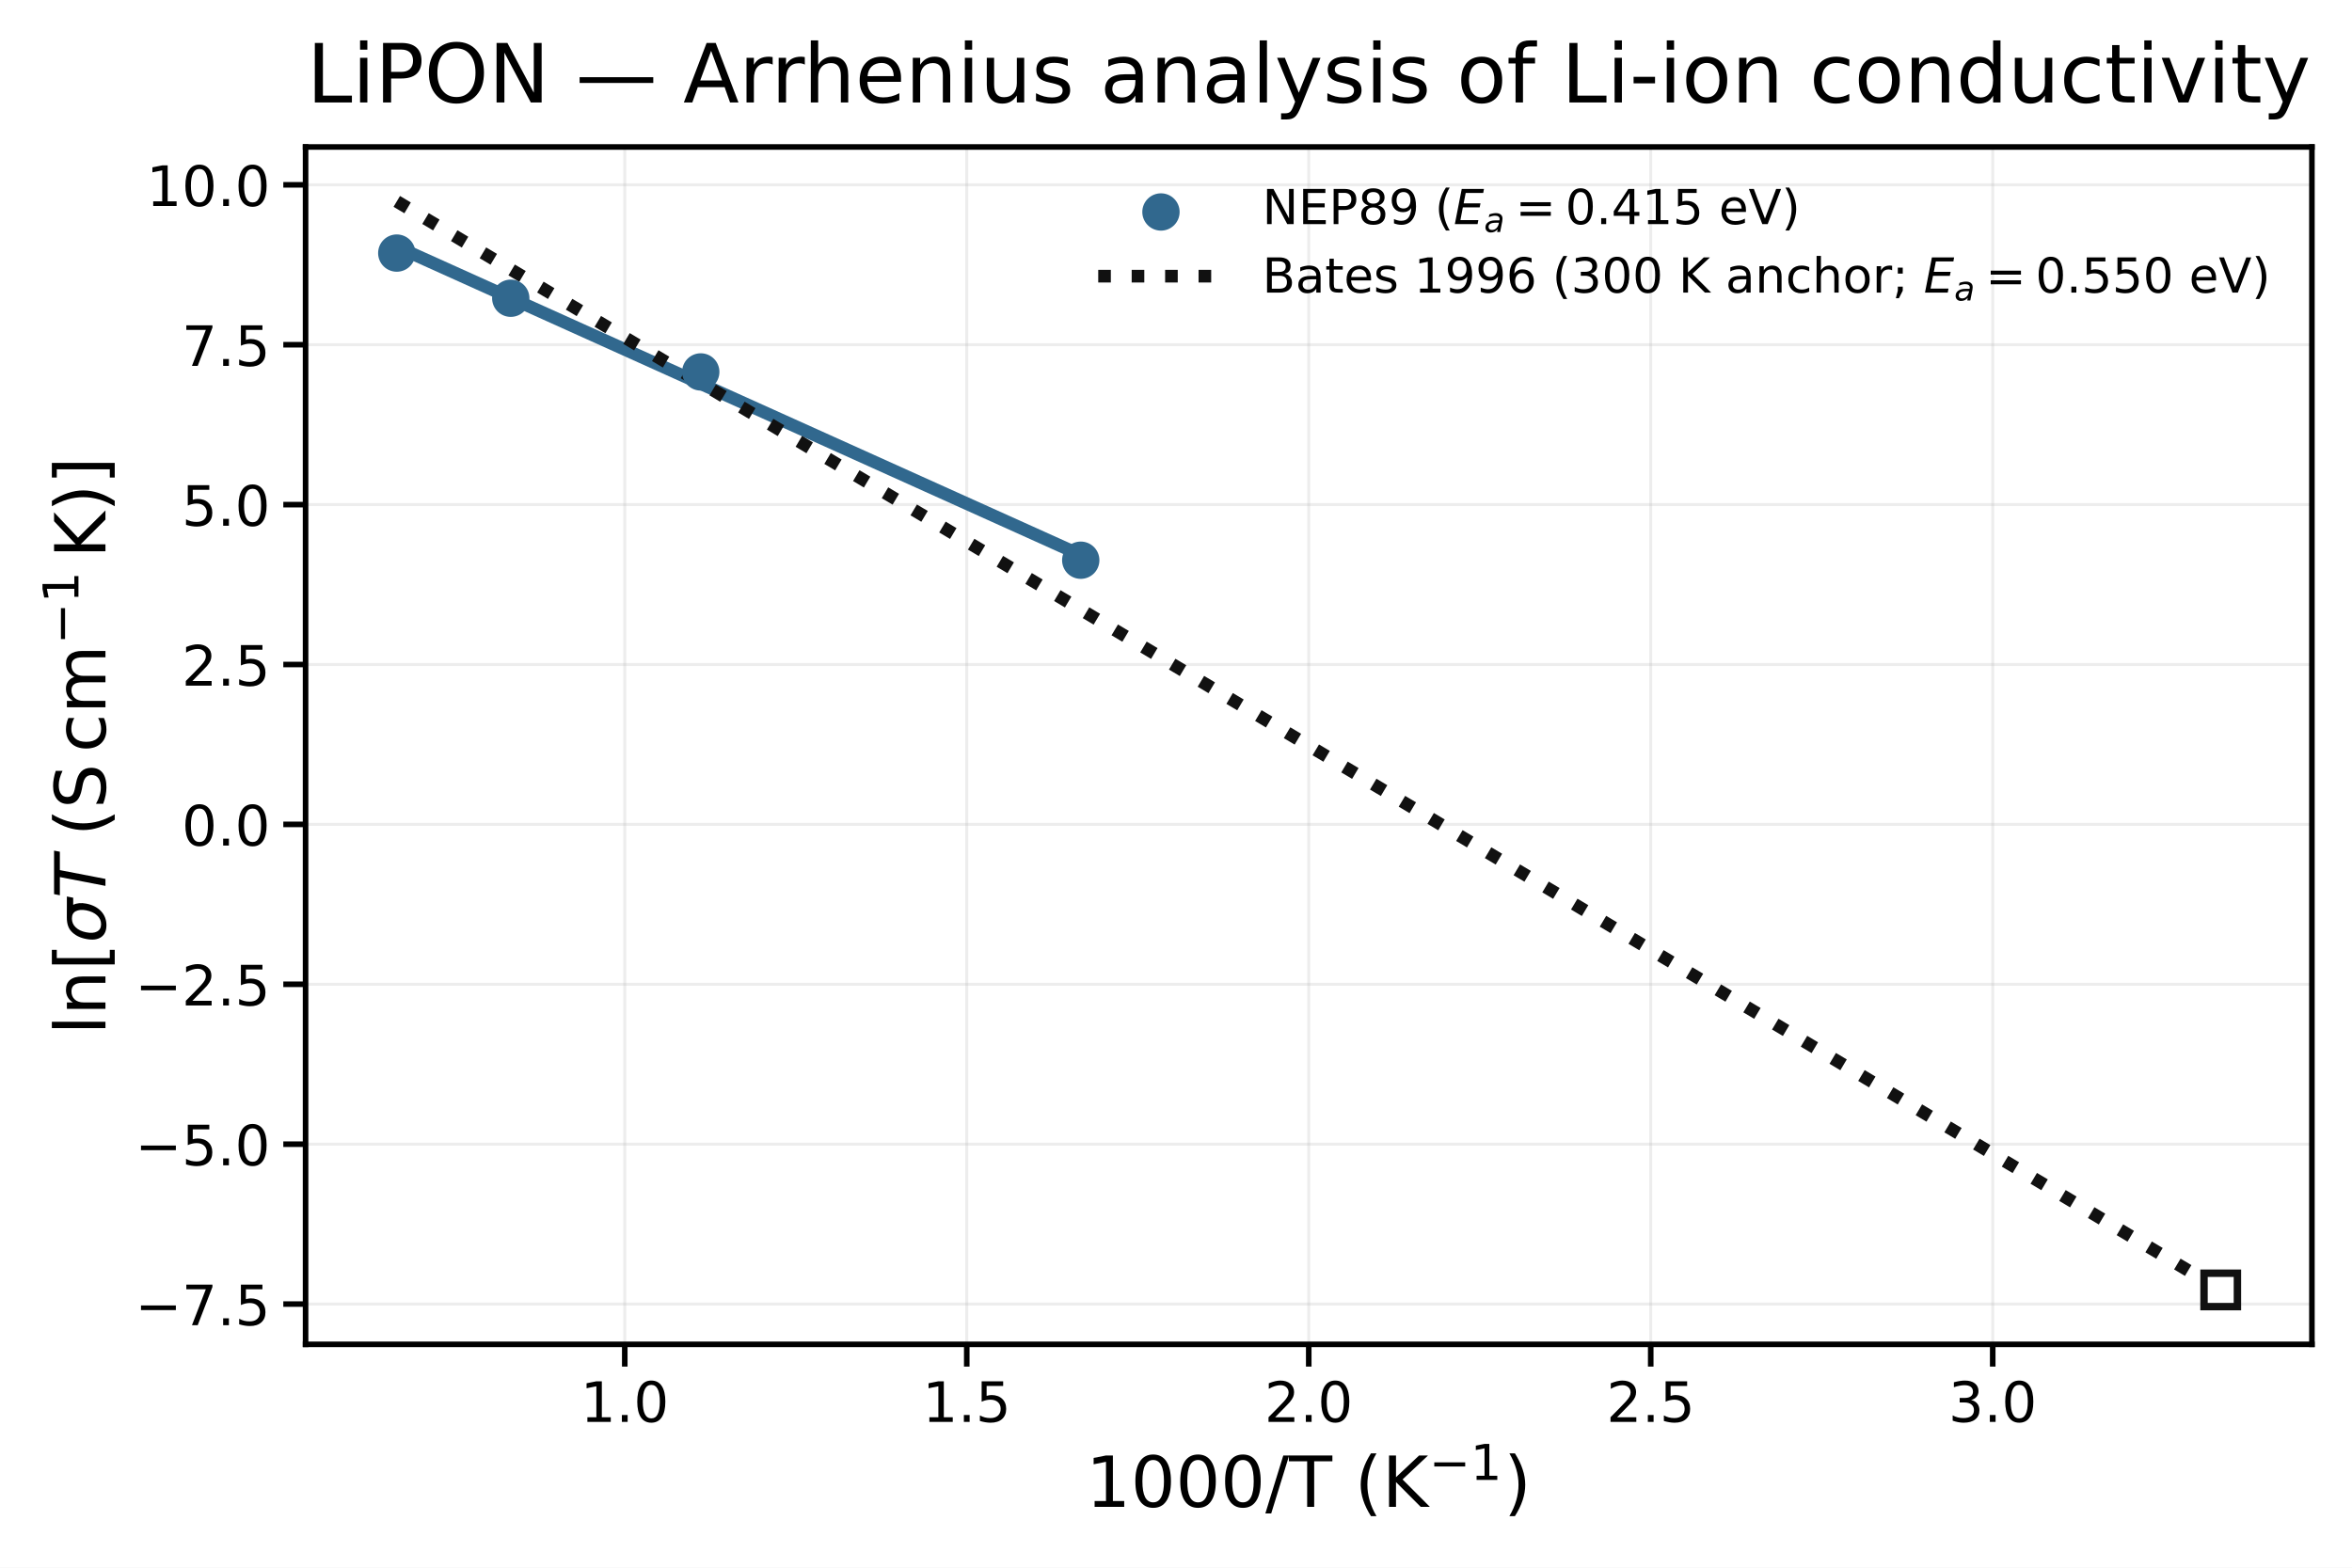
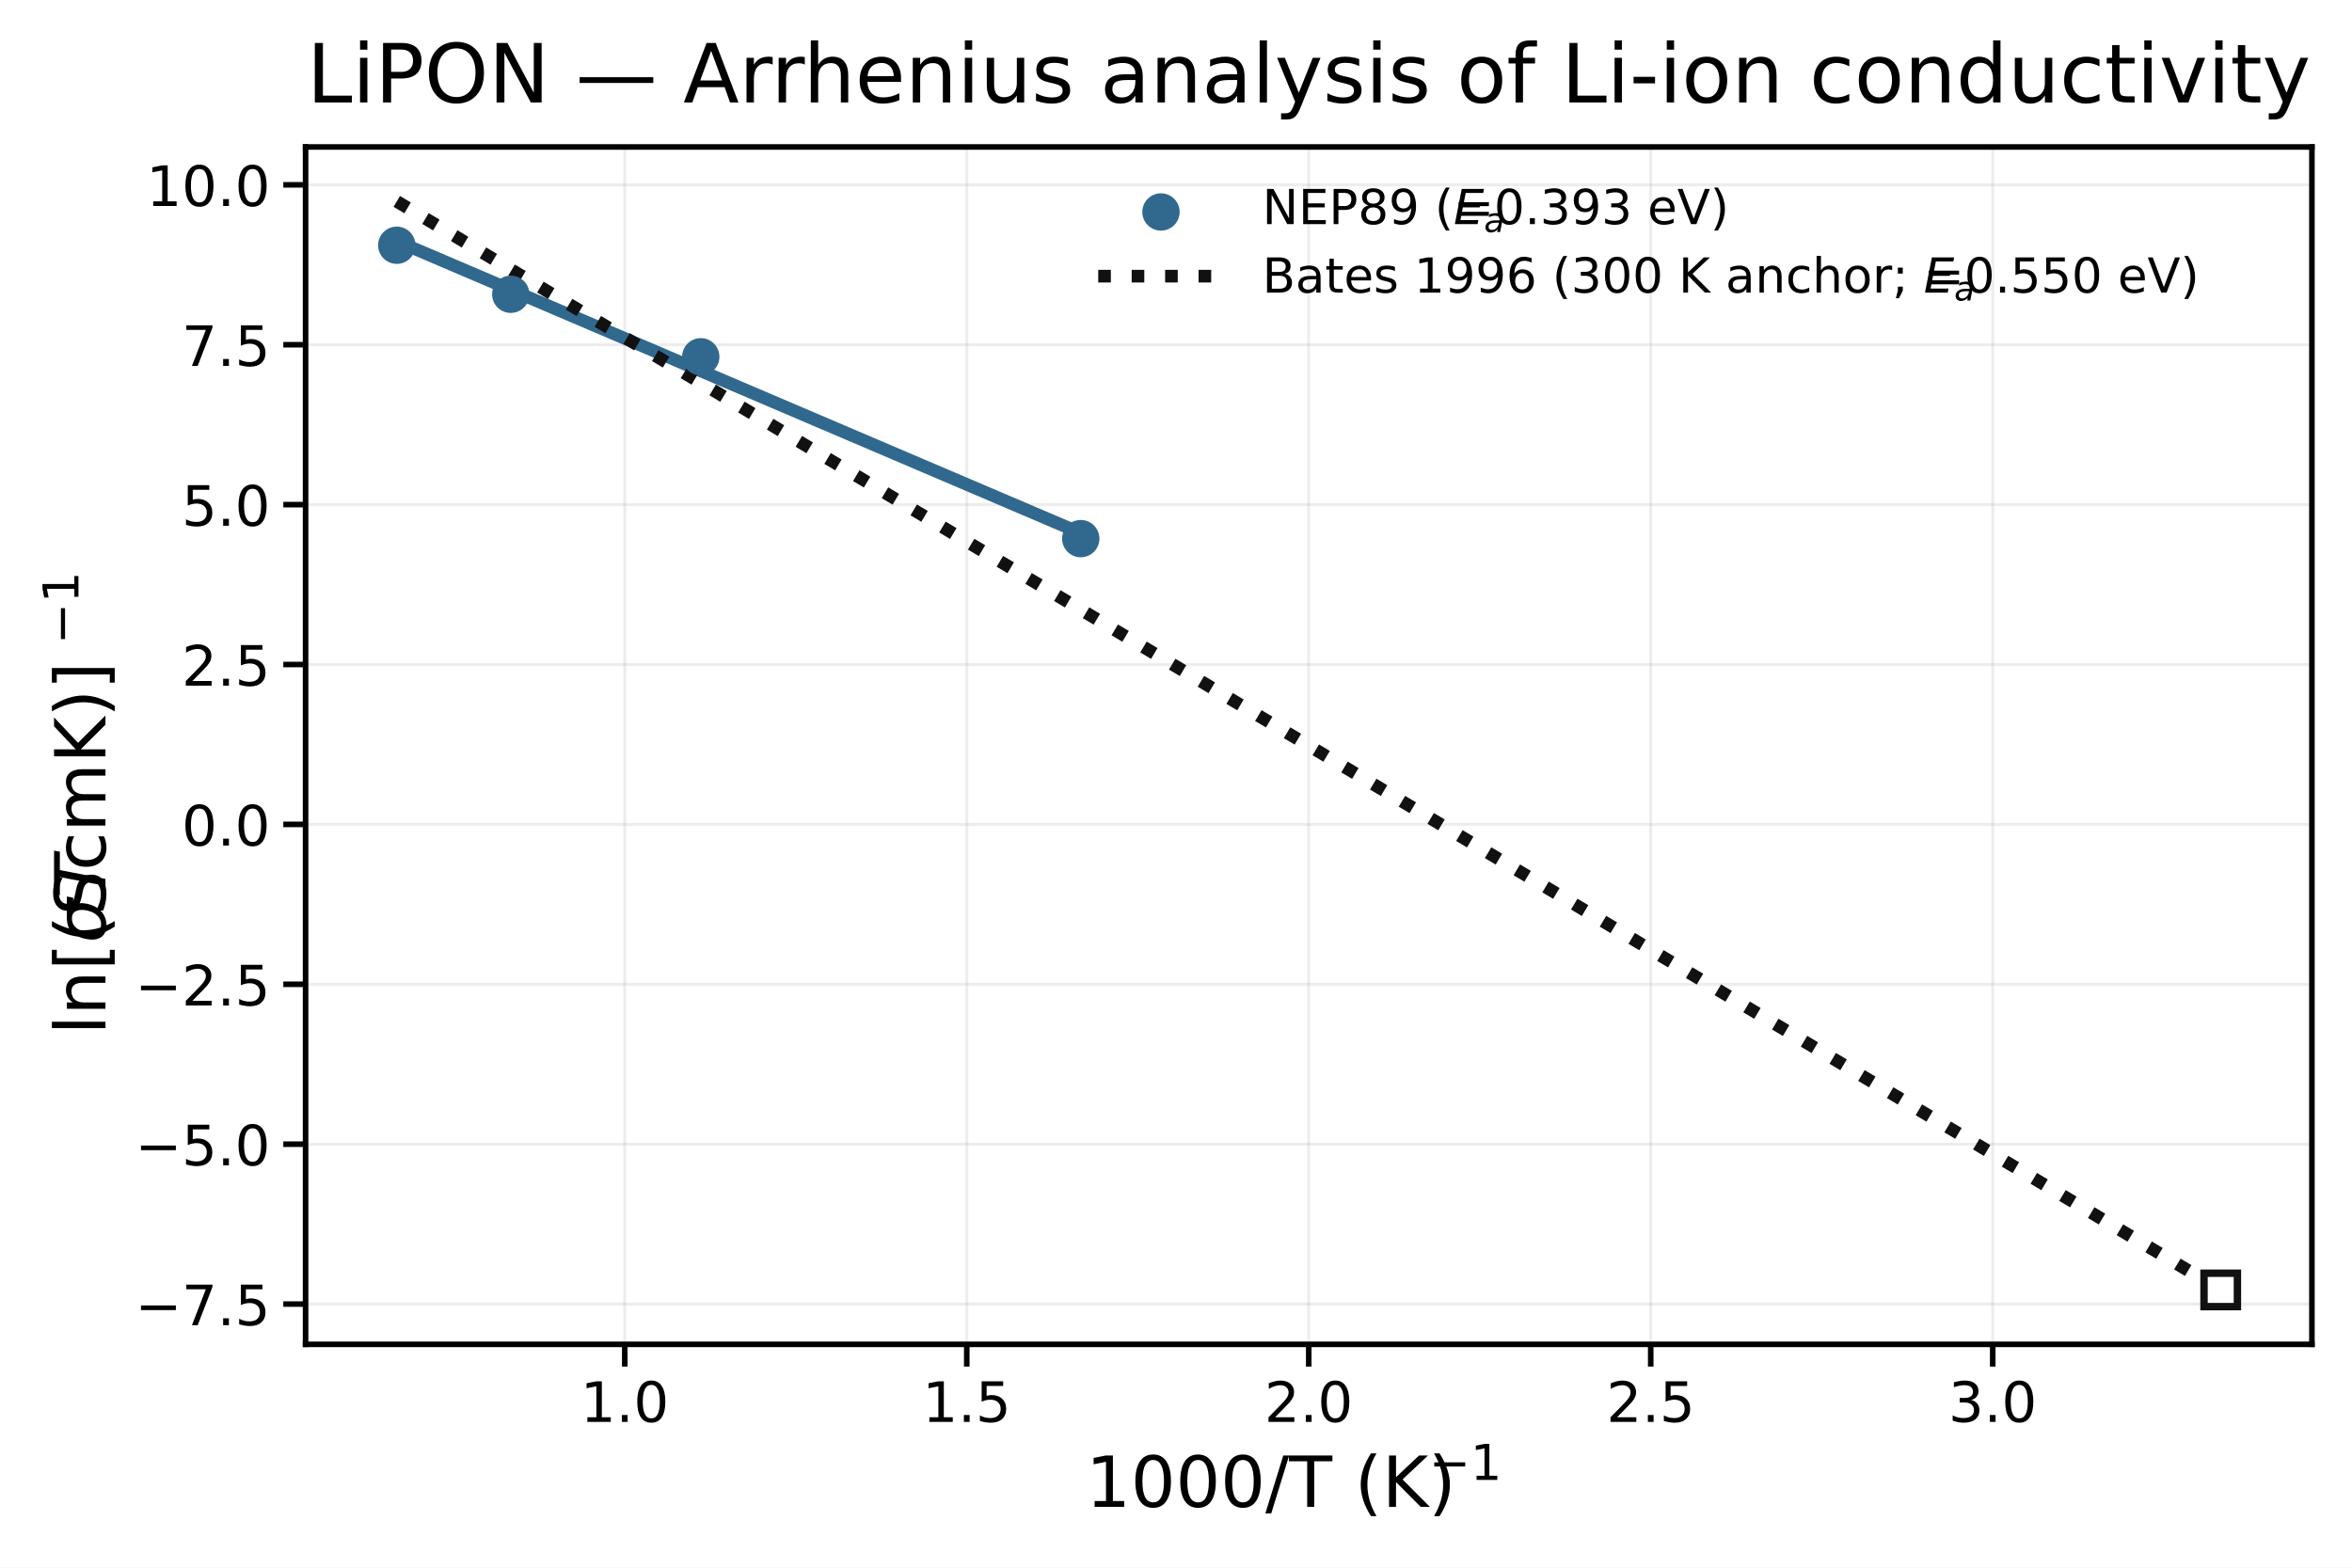
<svg xmlns="http://www.w3.org/2000/svg" xmlns:xlink="http://www.w3.org/1999/xlink" width="633.6pt" height="422.402pt" viewBox="0 0 633.6 422.402" version="1.1">
  <defs>
    <style type="text/css">*{stroke-linejoin: round; stroke-linecap: butt}</style>
  </defs>
  <g id="figure_1">
    <g id="patch_1">
      <path d="M 0 422.402 L 633.6 422.402 L 633.6 0 L 0 0 z " style="fill: #ffffff" />
    </g>
    <g id="axes_1">
      <g id="patch_2">
        <path d="M 82.317 362.222 L 622.8 362.222 L 622.8 39.6 L 82.317 39.6 z " style="fill: #ffffff" />
      </g>
      <g id="matplotlib.axis_1">
        <g id="xtick_1">
          <g id="line2d_1">
-             <path d="M 168.303 362.222 L 168.303 39.6 " clip-path="url(#pb729dfe5f0)" style="fill: none; stroke: #b0b0b0; stroke-opacity: 0.23; stroke-width: 0.8; stroke-linecap: square" />
+             <path d="M 168.303 362.222 L 168.303 39.6 " clip-path="url(#p19789c6afe)" style="fill: none; stroke: #b0b0b0; stroke-opacity: 0.23; stroke-width: 0.8; stroke-linecap: square" />
          </g>
          <g id="line2d_2">
            <defs>
-               <path id="m3545854e68" d="M 0 0 L 0 6 " style="stroke: #000000; stroke-width: 1.5" />
+               <path id="m62f43dead2" d="M 0 0 L 0 6 " style="stroke: #000000; stroke-width: 1.5" />
            </defs>
            <g>
-               <use xlink:href="#m3545854e68" x="168.303" y="362.222" style="stroke: #000000; stroke-width: 1.5" />
+               <use xlink:href="#m62f43dead2" x="168.303" y="362.222" style="stroke: #000000; stroke-width: 1.5" />
            </g>
          </g>
          <g id="text_1">
-             <text style="font-size: 15px; font-family: 'DejaVu Sans'; text-anchor: middle" x="168.303" y="383.12" transform="rotate(-0 168.3034 383.1201)">1.0</text>
+             <text style="font: 15px 'DejaVu Sans'; text-anchor: middle" x="168.303" y="383.12" transform="rotate(-0 168.3034 383.1201)">1.0</text>
          </g>
        </g>
        <g id="xtick_2">
          <g id="line2d_3">
-             <path d="M 260.431 362.222 L 260.431 39.6 " clip-path="url(#pb729dfe5f0)" style="fill: none; stroke: #b0b0b0; stroke-opacity: 0.23; stroke-width: 0.8; stroke-linecap: square" />
+             <path d="M 260.431 362.222 L 260.431 39.6 " clip-path="url(#p19789c6afe)" style="fill: none; stroke: #b0b0b0; stroke-opacity: 0.23; stroke-width: 0.8; stroke-linecap: square" />
          </g>
          <g id="line2d_4">
            <g>
-               <use xlink:href="#m3545854e68" x="260.431" y="362.222" style="stroke: #000000; stroke-width: 1.5" />
+               <use xlink:href="#m62f43dead2" x="260.431" y="362.222" style="stroke: #000000; stroke-width: 1.5" />
            </g>
          </g>
          <g id="text_2">
-             <text style="font-size: 15px; font-family: 'DejaVu Sans'; text-anchor: middle" x="260.431" y="383.12" transform="rotate(-0 260.4311 383.1201)">1.5</text>
+             <text style="font: 15px 'DejaVu Sans'; text-anchor: middle" x="260.431" y="383.12" transform="rotate(-0 260.4311 383.1201)">1.5</text>
          </g>
        </g>
        <g id="xtick_3">
          <g id="line2d_5">
-             <path d="M 352.559 362.222 L 352.559 39.6 " clip-path="url(#pb729dfe5f0)" style="fill: none; stroke: #b0b0b0; stroke-opacity: 0.23; stroke-width: 0.8; stroke-linecap: square" />
+             <path d="M 352.559 362.222 L 352.559 39.6 " clip-path="url(#p19789c6afe)" style="fill: none; stroke: #b0b0b0; stroke-opacity: 0.23; stroke-width: 0.8; stroke-linecap: square" />
          </g>
          <g id="line2d_6">
            <g>
-               <use xlink:href="#m3545854e68" x="352.559" y="362.222" style="stroke: #000000; stroke-width: 1.5" />
+               <use xlink:href="#m62f43dead2" x="352.559" y="362.222" style="stroke: #000000; stroke-width: 1.5" />
            </g>
          </g>
          <g id="text_3">
-             <text style="font-size: 15px; font-family: 'DejaVu Sans'; text-anchor: middle" x="352.559" y="383.12" transform="rotate(-0 352.5587 383.1201)">2.0</text>
+             <text style="font: 15px 'DejaVu Sans'; text-anchor: middle" x="352.559" y="383.12" transform="rotate(-0 352.5587 383.1201)">2.0</text>
          </g>
        </g>
        <g id="xtick_4">
          <g id="line2d_7">
-             <path d="M 444.686 362.222 L 444.686 39.6 " clip-path="url(#pb729dfe5f0)" style="fill: none; stroke: #b0b0b0; stroke-opacity: 0.23; stroke-width: 0.8; stroke-linecap: square" />
+             <path d="M 444.686 362.222 L 444.686 39.6 " clip-path="url(#p19789c6afe)" style="fill: none; stroke: #b0b0b0; stroke-opacity: 0.23; stroke-width: 0.8; stroke-linecap: square" />
          </g>
          <g id="line2d_8">
            <g>
-               <use xlink:href="#m3545854e68" x="444.686" y="362.222" style="stroke: #000000; stroke-width: 1.5" />
+               <use xlink:href="#m62f43dead2" x="444.686" y="362.222" style="stroke: #000000; stroke-width: 1.5" />
            </g>
          </g>
          <g id="text_4">
-             <text style="font-size: 15px; font-family: 'DejaVu Sans'; text-anchor: middle" x="444.686" y="383.12" transform="rotate(-0 444.6864 383.1201)">2.5</text>
+             <text style="font: 15px 'DejaVu Sans'; text-anchor: middle" x="444.686" y="383.12" transform="rotate(-0 444.6864 383.1201)">2.5</text>
          </g>
        </g>
        <g id="xtick_5">
          <g id="line2d_9">
-             <path d="M 536.814 362.222 L 536.814 39.6 " clip-path="url(#pb729dfe5f0)" style="fill: none; stroke: #b0b0b0; stroke-opacity: 0.23; stroke-width: 0.8; stroke-linecap: square" />
+             <path d="M 536.814 362.222 L 536.814 39.6 " clip-path="url(#p19789c6afe)" style="fill: none; stroke: #b0b0b0; stroke-opacity: 0.23; stroke-width: 0.8; stroke-linecap: square" />
          </g>
          <g id="line2d_10">
            <g>
-               <use xlink:href="#m3545854e68" x="536.814" y="362.222" style="stroke: #000000; stroke-width: 1.5" />
+               <use xlink:href="#m62f43dead2" x="536.814" y="362.222" style="stroke: #000000; stroke-width: 1.5" />
            </g>
          </g>
          <g id="text_5">
-             <text style="font-size: 15px; font-family: 'DejaVu Sans'; text-anchor: middle" x="536.814" y="383.12" transform="rotate(-0 536.8141 383.1201)">3.0</text>
+             <text style="font: 15px 'DejaVu Sans'; text-anchor: middle" x="536.814" y="383.12" transform="rotate(-0 536.8141 383.1201)">3.0</text>
          </g>
        </g>
        <g id="text_6">
          <g transform="translate(292.5188 406.0482)">
            <text>
-               <tspan x="0" y="-0.036" style="font-size: 19px; font-family: 'DejaVu Sans'">1</tspan>
-               <tspan x="12.088" y="-0.036" style="font-size: 19px; font-family: 'DejaVu Sans'">0</tspan>
-               <tspan x="24.177" y="-0.036" style="font-size: 19px; font-family: 'DejaVu Sans'">0</tspan>
-               <tspan x="36.265" y="-0.036" style="font-size: 19px; font-family: 'DejaVu Sans'">0</tspan>
-               <tspan x="48.354" y="-0.036" style="font-size: 19px; font-family: 'DejaVu Sans'">/</tspan>
-               <tspan x="54.755" y="-0.036" style="font-size: 19px; font-family: 'DejaVu Sans'">T</tspan>
-               <tspan x="66.361" y="-0.036" style="font-size: 19px; font-family: 'DejaVu Sans'"> </tspan>
-               <tspan x="72.4" y="-0.036" style="font-size: 19px; font-family: 'DejaVu Sans'">(</tspan>
-               <tspan x="79.813" y="-0.036" style="font-size: 19px; font-family: 'DejaVu Sans'">K</tspan>
-               <tspan x="112.58" y="-0.036" style="font-size: 19px; font-family: 'DejaVu Sans'">)</tspan>
-               <tspan x="92.454" y="-7.309" style="font-size: 13.3px; font-family: 'DejaVu Sans'">−</tspan>
-               <tspan x="103.598" y="-7.309" style="font-size: 13.3px; font-family: 'DejaVu Sans'">1</tspan>
+               <tspan style="font: 19px 'DejaVu Sans'" x="0 12.088 24.177 36.265 48.354 54.755 66.361 72.4 79.813 112.58" y="-0.036">1000/T (K)</tspan>
+               <tspan style="font: 13.3px 'DejaVu Sans'" x="92.454 103.598" y="-7.309">−1</tspan>
            </text>
          </g>
        </g>
      </g>
      <g id="matplotlib.axis_2">
        <g id="ytick_1">
          <g id="line2d_11">
-             <path d="M 82.317 351.369 L 622.8 351.369 " clip-path="url(#pb729dfe5f0)" style="fill: none; stroke: #b0b0b0; stroke-opacity: 0.23; stroke-width: 0.8; stroke-linecap: square" />
+             <path d="M 82.317 351.369 L 622.8 351.369 " clip-path="url(#p19789c6afe)" style="fill: none; stroke: #b0b0b0; stroke-opacity: 0.23; stroke-width: 0.8; stroke-linecap: square" />
          </g>
          <g id="line2d_12">
            <defs>
-               <path id="mb12b193702" d="M 0 0 L -6 0 " style="stroke: #000000; stroke-width: 1.5" />
+               <path id="mbb4c14ee7a" d="M 0 0 L -6 0 " style="stroke: #000000; stroke-width: 1.5" />
            </defs>
            <g>
-               <use xlink:href="#mb12b193702" x="82.317" y="351.369" style="stroke: #000000; stroke-width: 1.5" />
+               <use xlink:href="#mbb4c14ee7a" x="82.317" y="351.369" style="stroke: #000000; stroke-width: 1.5" />
            </g>
          </g>
          <g id="text_7">
-             <text style="font-size: 15px; font-family: 'DejaVu Sans'; text-anchor: end" x="72.817" y="357.068" transform="rotate(-0 72.8175 357.068)">−7.5</text>
+             <text style="font: 15px 'DejaVu Sans'; text-anchor: end" x="72.817" y="357.068" transform="rotate(-0 72.8175 357.068)">−7.5</text>
          </g>
        </g>
        <g id="ytick_2">
          <g id="line2d_13">
-             <path d="M 82.317 308.288 L 622.8 308.288 " clip-path="url(#pb729dfe5f0)" style="fill: none; stroke: #b0b0b0; stroke-opacity: 0.23; stroke-width: 0.8; stroke-linecap: square" />
+             <path d="M 82.317 308.288 L 622.8 308.288 " clip-path="url(#p19789c6afe)" style="fill: none; stroke: #b0b0b0; stroke-opacity: 0.23; stroke-width: 0.8; stroke-linecap: square" />
          </g>
          <g id="line2d_14">
            <g>
-               <use xlink:href="#mb12b193702" x="82.317" y="308.288" style="stroke: #000000; stroke-width: 1.5" />
+               <use xlink:href="#mbb4c14ee7a" x="82.317" y="308.288" style="stroke: #000000; stroke-width: 1.5" />
            </g>
          </g>
          <g id="text_8">
-             <text style="font-size: 15px; font-family: 'DejaVu Sans'; text-anchor: end" x="72.817" y="313.987" transform="rotate(-0 72.8175 313.9873)">−5.0</text>
+             <text style="font: 15px 'DejaVu Sans'; text-anchor: end" x="72.817" y="313.987" transform="rotate(-0 72.8175 313.9873)">−5.0</text>
          </g>
        </g>
        <g id="ytick_3">
          <g id="line2d_15">
-             <path d="M 82.317 265.208 L 622.8 265.208 " clip-path="url(#pb729dfe5f0)" style="fill: none; stroke: #b0b0b0; stroke-opacity: 0.23; stroke-width: 0.8; stroke-linecap: square" />
+             <path d="M 82.317 265.208 L 622.8 265.208 " clip-path="url(#p19789c6afe)" style="fill: none; stroke: #b0b0b0; stroke-opacity: 0.23; stroke-width: 0.8; stroke-linecap: square" />
          </g>
          <g id="line2d_16">
            <g>
-               <use xlink:href="#mb12b193702" x="82.317" y="265.208" style="stroke: #000000; stroke-width: 1.5" />
+               <use xlink:href="#mbb4c14ee7a" x="82.317" y="265.208" style="stroke: #000000; stroke-width: 1.5" />
            </g>
          </g>
          <g id="text_9">
-             <text style="font-size: 15px; font-family: 'DejaVu Sans'; text-anchor: end" x="72.817" y="270.907" transform="rotate(-0 72.8175 270.9065)">−2.5</text>
+             <text style="font: 15px 'DejaVu Sans'; text-anchor: end" x="72.817" y="270.907" transform="rotate(-0 72.8175 270.9065)">−2.5</text>
          </g>
        </g>
        <g id="ytick_4">
          <g id="line2d_17">
-             <path d="M 82.317 222.127 L 622.8 222.127 " clip-path="url(#pb729dfe5f0)" style="fill: none; stroke: #b0b0b0; stroke-opacity: 0.23; stroke-width: 0.8; stroke-linecap: square" />
+             <path d="M 82.317 222.127 L 622.8 222.127 " clip-path="url(#p19789c6afe)" style="fill: none; stroke: #b0b0b0; stroke-opacity: 0.23; stroke-width: 0.8; stroke-linecap: square" />
          </g>
          <g id="line2d_18">
            <g>
-               <use xlink:href="#mb12b193702" x="82.317" y="222.127" style="stroke: #000000; stroke-width: 1.5" />
+               <use xlink:href="#mbb4c14ee7a" x="82.317" y="222.127" style="stroke: #000000; stroke-width: 1.5" />
            </g>
          </g>
          <g id="text_10">
-             <text style="font-size: 15px; font-family: 'DejaVu Sans'; text-anchor: end" x="72.817" y="227.826" transform="rotate(-0 72.8175 227.8258)">0.0</text>
+             <text style="font: 15px 'DejaVu Sans'; text-anchor: end" x="72.817" y="227.826" transform="rotate(-0 72.8175 227.8258)">0.0</text>
          </g>
        </g>
        <g id="ytick_5">
          <g id="line2d_19">
-             <path d="M 82.317 179.046 L 622.8 179.046 " clip-path="url(#pb729dfe5f0)" style="fill: none; stroke: #b0b0b0; stroke-opacity: 0.23; stroke-width: 0.8; stroke-linecap: square" />
+             <path d="M 82.317 179.046 L 622.8 179.046 " clip-path="url(#p19789c6afe)" style="fill: none; stroke: #b0b0b0; stroke-opacity: 0.23; stroke-width: 0.8; stroke-linecap: square" />
          </g>
          <g id="line2d_20">
            <g>
-               <use xlink:href="#mb12b193702" x="82.317" y="179.046" style="stroke: #000000; stroke-width: 1.5" />
+               <use xlink:href="#mbb4c14ee7a" x="82.317" y="179.046" style="stroke: #000000; stroke-width: 1.5" />
            </g>
          </g>
          <g id="text_11">
-             <text style="font-size: 15px; font-family: 'DejaVu Sans'; text-anchor: end" x="72.817" y="184.745" transform="rotate(-0 72.8175 184.745)">2.5</text>
+             <text style="font: 15px 'DejaVu Sans'; text-anchor: end" x="72.817" y="184.745" transform="rotate(-0 72.8175 184.745)">2.5</text>
          </g>
        </g>
        <g id="ytick_6">
          <g id="line2d_21">
-             <path d="M 82.317 135.965 L 622.8 135.965 " clip-path="url(#pb729dfe5f0)" style="fill: none; stroke: #b0b0b0; stroke-opacity: 0.23; stroke-width: 0.8; stroke-linecap: square" />
+             <path d="M 82.317 135.965 L 622.8 135.965 " clip-path="url(#p19789c6afe)" style="fill: none; stroke: #b0b0b0; stroke-opacity: 0.23; stroke-width: 0.8; stroke-linecap: square" />
          </g>
          <g id="line2d_22">
            <g>
-               <use xlink:href="#mb12b193702" x="82.317" y="135.965" style="stroke: #000000; stroke-width: 1.5" />
+               <use xlink:href="#mbb4c14ee7a" x="82.317" y="135.965" style="stroke: #000000; stroke-width: 1.5" />
            </g>
          </g>
          <g id="text_12">
-             <text style="font-size: 15px; font-family: 'DejaVu Sans'; text-anchor: end" x="72.817" y="141.664" transform="rotate(-0 72.8175 141.6643)">5.0</text>
+             <text style="font: 15px 'DejaVu Sans'; text-anchor: end" x="72.817" y="141.664" transform="rotate(-0 72.8175 141.6643)">5.0</text>
          </g>
        </g>
        <g id="ytick_7">
          <g id="line2d_23">
-             <path d="M 82.317 92.885 L 622.8 92.885 " clip-path="url(#pb729dfe5f0)" style="fill: none; stroke: #b0b0b0; stroke-opacity: 0.23; stroke-width: 0.8; stroke-linecap: square" />
+             <path d="M 82.317 92.885 L 622.8 92.885 " clip-path="url(#p19789c6afe)" style="fill: none; stroke: #b0b0b0; stroke-opacity: 0.23; stroke-width: 0.8; stroke-linecap: square" />
          </g>
          <g id="line2d_24">
            <g>
-               <use xlink:href="#mb12b193702" x="82.317" y="92.885" style="stroke: #000000; stroke-width: 1.5" />
+               <use xlink:href="#mbb4c14ee7a" x="82.317" y="92.885" style="stroke: #000000; stroke-width: 1.5" />
            </g>
          </g>
          <g id="text_13">
-             <text style="font-size: 15px; font-family: 'DejaVu Sans'; text-anchor: end" x="72.817" y="98.584" transform="rotate(-0 72.8175 98.5835)">7.5</text>
+             <text style="font: 15px 'DejaVu Sans'; text-anchor: end" x="72.817" y="98.584" transform="rotate(-0 72.8175 98.5835)">7.5</text>
          </g>
        </g>
        <g id="ytick_8">
          <g id="line2d_25">
-             <path d="M 82.317 49.804 L 622.8 49.804 " clip-path="url(#pb729dfe5f0)" style="fill: none; stroke: #b0b0b0; stroke-opacity: 0.23; stroke-width: 0.8; stroke-linecap: square" />
+             <path d="M 82.317 49.804 L 622.8 49.804 " clip-path="url(#p19789c6afe)" style="fill: none; stroke: #b0b0b0; stroke-opacity: 0.23; stroke-width: 0.8; stroke-linecap: square" />
          </g>
          <g id="line2d_26">
            <g>
-               <use xlink:href="#mb12b193702" x="82.317" y="49.804" style="stroke: #000000; stroke-width: 1.5" />
+               <use xlink:href="#mbb4c14ee7a" x="82.317" y="49.804" style="stroke: #000000; stroke-width: 1.5" />
            </g>
          </g>
          <g id="text_14">
-             <text style="font-size: 15px; font-family: 'DejaVu Sans'; text-anchor: end" x="72.817" y="55.503" transform="rotate(-0 72.8175 55.50274)">10.0</text>
+             <text style="font: 15px 'DejaVu Sans'; text-anchor: end" x="72.817" y="55.503" transform="rotate(-0 72.8175 55.50274)">10.0</text>
          </g>
        </g>
        <g id="text_15">
          <g transform="translate(28.44187 278.8112) rotate(-90)">
            <text>
-               <tspan x="0" y="-0.036" style="font-size: 19px; font-family: 'DejaVu Sans'">l</tspan>
-               <tspan x="5.279" y="-0.036" style="font-size: 19px; font-family: 'DejaVu Sans'">n</tspan>
-               <tspan x="17.321" y="-0.036" style="font-size: 19px; font-family: 'DejaVu Sans'">[</tspan>
-               <tspan x="53.523" y="-0.036" style="font-size: 19px; font-family: 'DejaVu Sans'">(</tspan>
-               <tspan x="60.935" y="-0.036" style="font-size: 19px; font-family: 'DejaVu Sans'">S</tspan>
-               <tspan x="76.081" y="-0.036" style="font-size: 19px; font-family: 'DejaVu Sans'">c</tspan>
-               <tspan x="86.527" y="-0.036" style="font-size: 19px; font-family: 'DejaVu Sans'">m</tspan>
-               <tspan x="128.427" y="-0.036" style="font-size: 19px; font-family: 'DejaVu Sans'">K</tspan>
-               <tspan x="140.887" y="-0.036" style="font-size: 19px; font-family: 'DejaVu Sans'">)</tspan>
-               <tspan x="148.299" y="-0.036" style="font-size: 19px; font-family: 'DejaVu Sans'">]</tspan>
-               <tspan x="24.733" y="-0.036" style="font-style: oblique; font-size: 19px; font-family: 'DejaVu Sans'">σ</tspan>
-               <tspan x="36.775" y="-0.036" style="font-style: oblique; font-size: 19px; font-family: 'DejaVu Sans'">T</tspan>
-               <tspan x="105.217" y="-7.309" style="font-size: 13.3px; font-family: 'DejaVu Sans'">−</tspan>
-               <tspan x="116.361" y="-7.309" style="font-size: 13.3px; font-family: 'DejaVu Sans'">1</tspan>
+               <tspan style="font: 19px 'DejaVu Sans'" x="0 5.279 17.321 53.523 60.935 76.081 86.527 128.427 140.887 148.299" y="-0.036">ln[(ScmK)]</tspan>
+               <tspan style="font: oblique 19px 'DejaVu Sans'" x="24.733 36.775" y="-0.036">σT</tspan>
+               <tspan style="font: 13.3px 'DejaVu Sans'" x="105.217 116.361" y="-7.309">−1</tspan>
            </text>
          </g>
        </g>
      </g>
      <g id="line2d_27">
-         <path d="M 106.885 66.466 L 291.14 149.541 L 291.14 149.541 " clip-path="url(#pb729dfe5f0)" style="fill: none; stroke: #31688e; stroke-width: 3.4; stroke-linecap: square" />
+         <path d="M 106.885 64.971 L 291.14 143.637 L 291.14 143.637 " clip-path="url(#p19789c6afe)" style="fill: none; stroke: #31688e; stroke-width: 3.4; stroke-linecap: square" />
      </g>
      <g id="line2d_28">
-         <path d="M 106.885 54.265 L 598.233 347.558 L 598.233 347.558 " clip-path="url(#pb729dfe5f0)" style="fill: none; stroke-dasharray: 3.4,5.61; stroke-dashoffset: 0; stroke: #111111; stroke-width: 3.4" />
+         <path d="M 106.885 54.265 L 598.233 347.558 L 598.233 347.558 " clip-path="url(#p19789c6afe)" style="fill: none; stroke-dasharray: 3.4,5.61; stroke-dashoffset: 0; stroke: #111111; stroke-width: 3.4" />
      </g>
      <g id="line2d_29">
-         <path d="M 598.233 347.558 " clip-path="url(#pb729dfe5f0)" style="fill: none; stroke: #1f77b4; stroke-width: 1.5; stroke-linecap: square" />
+         <path d="M 598.233 347.558 " clip-path="url(#p19789c6afe)" style="fill: none; stroke: #1f77b4; stroke-width: 1.5; stroke-linecap: square" />
        <defs>
-           <path id="m4bd5a7b715" d="M -4.5 4.5 L 4.5 4.5 L 4.5 -4.5 L -4.5 -4.5 z " style="stroke: #111111; stroke-width: 2; stroke-linejoin: miter" />
+           <path id="mea0132e19c" d="M -4.5 4.5 L 4.5 4.5 L 4.5 -4.5 L -4.5 -4.5 z " style="stroke: #111111; stroke-width: 2; stroke-linejoin: miter" />
        </defs>
-         <g clip-path="url(#pb729dfe5f0)">
-           <use xlink:href="#m4bd5a7b715" x="598.233" y="347.558" style="fill: #ffffff; stroke: #111111; stroke-width: 2; stroke-linejoin: miter" />
+         <g clip-path="url(#p19789c6afe)">
+           <use xlink:href="#mea0132e19c" x="598.233" y="347.558" style="fill: #ffffff; stroke: #111111; stroke-width: 2; stroke-linejoin: miter" />
        </g>
      </g>
      <g id="patch_3">
        <path d="M 82.317 362.222 L 82.317 39.6 " style="fill: none; stroke: #000000; stroke-width: 1.5; stroke-linejoin: miter; stroke-linecap: square" />
      </g>
      <g id="patch_4">
        <path d="M 622.8 362.222 L 622.8 39.6 " style="fill: none; stroke: #000000; stroke-width: 1.5; stroke-linejoin: miter; stroke-linecap: square" />
      </g>
      <g id="patch_5">
        <path d="M 82.317 362.222 L 622.8 362.222 " style="fill: none; stroke: #000000; stroke-width: 1.5; stroke-linejoin: miter; stroke-linecap: square" />
      </g>
      <g id="patch_6">
        <path d="M 82.317 39.6 L 622.8 39.6 " style="fill: none; stroke: #000000; stroke-width: 1.5; stroke-linejoin: miter; stroke-linecap: square" />
      </g>
      <g id="PathCollection_1">
        <defs>
-           <path id="m6d9992890a" d="M 0 4.528 C 1.201 4.528 2.352 4.051 3.202 3.202 C 4.051 2.352 4.528 1.201 4.528 0 C 4.528 -1.201 4.051 -2.352 3.202 -3.202 C 2.352 -4.051 1.201 -4.528 0 -4.528 C -1.201 -4.528 -2.352 -4.051 -3.202 -3.202 C -4.051 -2.352 -4.528 -1.201 -4.528 0 C -4.528 1.201 -4.051 2.352 -3.202 3.202 C -2.352 4.051 -1.201 4.528 0 4.528 z " style="stroke: #31688e" />
+           <path id="mae86c2751f" d="M 0 4.528 C 1.201 4.528 2.352 4.051 3.202 3.202 C 4.051 2.352 4.528 1.201 4.528 0 C 4.528 -1.201 4.051 -2.352 3.202 -3.202 C 2.352 -4.051 1.201 -4.528 0 -4.528 C -1.201 -4.528 -2.352 -4.051 -3.202 -3.202 C -4.051 -2.352 -4.528 -1.201 -4.528 0 C -4.528 1.201 -4.051 2.352 -3.202 3.202 C -2.352 4.051 -1.201 4.528 0 4.528 z " style="stroke: #31688e" />
        </defs>
-         <g clip-path="url(#pb729dfe5f0)">
-           <use xlink:href="#m6d9992890a" x="291.14" y="150.945" style="fill: #31688e; stroke: #31688e" />
-           <use xlink:href="#m6d9992890a" x="188.776" y="100.213" style="fill: #31688e; stroke: #31688e" />
-           <use xlink:href="#m6d9992890a" x="137.594" y="80.358" style="fill: #31688e; stroke: #31688e" />
-           <use xlink:href="#m6d9992890a" x="106.885" y="68.192" style="fill: #31688e; stroke: #31688e" />
+         <g clip-path="url(#p19789c6afe)">
+           <use xlink:href="#mae86c2751f" x="291.14" y="145.125" style="fill: #31688e; stroke: #31688e" />
+           <use xlink:href="#mae86c2751f" x="188.776" y="96.132" style="fill: #31688e; stroke: #31688e" />
+           <use xlink:href="#mae86c2751f" x="137.594" y="79.289" style="fill: #31688e; stroke: #31688e" />
+           <use xlink:href="#mae86c2751f" x="106.885" y="66.077" style="fill: #31688e; stroke: #31688e" />
        </g>
      </g>
      <g id="text_16">
-         <text style="font-size: 22px; font-family: 'DejaVu Sans'; text-anchor: middle" x="352.559" y="27.6" transform="rotate(-0 352.5587 27.6)">LiPON — Arrhenius analysis of Li-ion conductivity</text>
+         <text style="font: 22px 'DejaVu Sans'; text-anchor: middle" x="352.559" y="27.6" transform="rotate(-0 352.5587 27.6)">LiPON — Arrhenius analysis of Li-ion conductivity</text>
      </g>
      <g id="legend_1">
        <g id="PathCollection_2">
          <g>
-             <use xlink:href="#m6d9992890a" x="312.75" y="57.115" style="fill: #31688e; stroke: #31688e" />
+             <use xlink:href="#mae86c2751f" x="312.75" y="57.115" style="fill: #31688e; stroke: #31688e" />
          </g>
        </g>
        <g id="text_17">
          <g transform="translate(340.05 60.52797)">
            <text>
-               <tspan x="0" y="-0.141" style="font-size: 13px; font-family: 'DejaVu Sans'">N</tspan>
-               <tspan x="9.725" y="-0.141" style="font-size: 13px; font-family: 'DejaVu Sans'">E</tspan>
-               <tspan x="17.938" y="-0.141" style="font-size: 13px; font-family: 'DejaVu Sans'">P</tspan>
-               <tspan x="25.778" y="-0.141" style="font-size: 13px; font-family: 'DejaVu Sans'">8</tspan>
-               <tspan x="34.049" y="-0.141" style="font-size: 13px; font-family: 'DejaVu Sans'">9</tspan>
-               <tspan x="42.32" y="-0.141" style="font-size: 13px; font-family: 'DejaVu Sans'"> </tspan>
-               <tspan x="46.452" y="-0.141" style="font-size: 13px; font-family: 'DejaVu Sans'">(</tspan>
-               <tspan x="68.202" y="-0.141" style="font-size: 13px; font-family: 'DejaVu Sans'">=</tspan>
-               <tspan x="81.628" y="-0.141" style="font-size: 13px; font-family: 'DejaVu Sans'">0</tspan>
-               <tspan x="89.899" y="-0.141" style="font-size: 13px; font-family: 'DejaVu Sans'">.</tspan>
-               <tspan x="94.031" y="-0.141" style="font-size: 13px; font-family: 'DejaVu Sans'">4</tspan>
-               <tspan x="102.302" y="-0.141" style="font-size: 13px; font-family: 'DejaVu Sans'">1</tspan>
-               <tspan x="110.573" y="-0.141" style="font-size: 13px; font-family: 'DejaVu Sans'">5</tspan>
-               <tspan x="118.844" y="-0.141" style="font-size: 13px; font-family: 'DejaVu Sans'"> </tspan>
-               <tspan x="122.976" y="-0.141" style="font-size: 13px; font-family: 'DejaVu Sans'">e</tspan>
-               <tspan x="130.974" y="-0.141" style="font-size: 13px; font-family: 'DejaVu Sans'">V</tspan>
-               <tspan x="139.867" y="-0.141" style="font-size: 13px; font-family: 'DejaVu Sans'">)</tspan>
-               <tspan x="51.524" y="-0.141" style="font-style: oblique; font-size: 13px; font-family: 'DejaVu Sans'">E</tspan>
-               <tspan x="59.738" y="1.992" style="font-style: oblique; font-size: 9.1px; font-family: 'DejaVu Sans'">a</tspan>
+               <tspan style="font: 13px 'DejaVu Sans'" x="0 9.725 17.938 25.778 34.049 42.32 46.452 68.202 81.628 89.899 94.031 102.302 110.573 118.844 122.976 130.974 139.867" y="-0.141">NEP89 (=0.393 eV)</tspan>
+               <tspan style="font: oblique 13px 'DejaVu Sans'" x="51.524" y="-0.141">E</tspan>
+               <tspan style="font: oblique 9.1px 'DejaVu Sans'" x="59.738" y="1.992">a</tspan>
            </text>
          </g>
        </g>
        <g id="line2d_30">
          <path d="M 295.85 74.41 L 312.75 74.41 L 329.65 74.41 " style="fill: none; stroke-dasharray: 3.4,5.61; stroke-dashoffset: 0; stroke: #111111; stroke-width: 3.4" />
        </g>
        <g id="text_18">
          <g transform="translate(340.05 78.95953)">
            <text>
-               <tspan x="0" y="-0.125" style="font-size: 13px; font-family: 'DejaVu Sans'">B</tspan>
-               <tspan x="8.918" y="-0.125" style="font-size: 13px; font-family: 'DejaVu Sans'">a</tspan>
-               <tspan x="16.885" y="-0.125" style="font-size: 13px; font-family: 'DejaVu Sans'">t</tspan>
-               <tspan x="21.982" y="-0.125" style="font-size: 13px; font-family: 'DejaVu Sans'">e</tspan>
-               <tspan x="29.98" y="-0.125" style="font-size: 13px; font-family: 'DejaVu Sans'">s</tspan>
-               <tspan x="36.753" y="-0.125" style="font-size: 13px; font-family: 'DejaVu Sans'"> </tspan>
-               <tspan x="40.885" y="-0.125" style="font-size: 13px; font-family: 'DejaVu Sans'">1</tspan>
-               <tspan x="49.156" y="-0.125" style="font-size: 13px; font-family: 'DejaVu Sans'">9</tspan>
-               <tspan x="57.427" y="-0.125" style="font-size: 13px; font-family: 'DejaVu Sans'">9</tspan>
-               <tspan x="65.698" y="-0.125" style="font-size: 13px; font-family: 'DejaVu Sans'">6</tspan>
-               <tspan x="73.969" y="-0.125" style="font-size: 13px; font-family: 'DejaVu Sans'"> </tspan>
-               <tspan x="78.102" y="-0.125" style="font-size: 13px; font-family: 'DejaVu Sans'">(</tspan>
-               <tspan x="83.173" y="-0.125" style="font-size: 13px; font-family: 'DejaVu Sans'">3</tspan>
-               <tspan x="91.444" y="-0.125" style="font-size: 13px; font-family: 'DejaVu Sans'">0</tspan>
-               <tspan x="99.715" y="-0.125" style="font-size: 13px; font-family: 'DejaVu Sans'">0</tspan>
-               <tspan x="107.986" y="-0.125" style="font-size: 13px; font-family: 'DejaVu Sans'"> </tspan>
-               <tspan x="112.119" y="-0.125" style="font-size: 13px; font-family: 'DejaVu Sans'">K</tspan>
-               <tspan x="120.644" y="-0.125" style="font-size: 13px; font-family: 'DejaVu Sans'"> </tspan>
-               <tspan x="124.776" y="-0.125" style="font-size: 13px; font-family: 'DejaVu Sans'">a</tspan>
-               <tspan x="132.742" y="-0.125" style="font-size: 13px; font-family: 'DejaVu Sans'">n</tspan>
-               <tspan x="140.981" y="-0.125" style="font-size: 13px; font-family: 'DejaVu Sans'">c</tspan>
-               <tspan x="148.129" y="-0.125" style="font-size: 13px; font-family: 'DejaVu Sans'">h</tspan>
-               <tspan x="156.368" y="-0.125" style="font-size: 13px; font-family: 'DejaVu Sans'">o</tspan>
-               <tspan x="164.322" y="-0.125" style="font-size: 13px; font-family: 'DejaVu Sans'">r</tspan>
-               <tspan x="169.667" y="-0.125" style="font-size: 13px; font-family: 'DejaVu Sans'">;</tspan>
-               <tspan x="174.046" y="-0.125" style="font-size: 13px; font-family: 'DejaVu Sans'"> </tspan>
-               <tspan x="194.857" y="-0.125" style="font-size: 13px; font-family: 'DejaVu Sans'">=</tspan>
-               <tspan x="208.282" y="-0.125" style="font-size: 13px; font-family: 'DejaVu Sans'">0</tspan>
-               <tspan x="216.553" y="-0.125" style="font-size: 13px; font-family: 'DejaVu Sans'">.</tspan>
-               <tspan x="220.686" y="-0.125" style="font-size: 13px; font-family: 'DejaVu Sans'">5</tspan>
-               <tspan x="228.957" y="-0.125" style="font-size: 13px; font-family: 'DejaVu Sans'">5</tspan>
-               <tspan x="237.228" y="-0.125" style="font-size: 13px; font-family: 'DejaVu Sans'">0</tspan>
-               <tspan x="245.499" y="-0.125" style="font-size: 13px; font-family: 'DejaVu Sans'"> </tspan>
-               <tspan x="249.631" y="-0.125" style="font-size: 13px; font-family: 'DejaVu Sans'">e</tspan>
-               <tspan x="257.629" y="-0.125" style="font-size: 13px; font-family: 'DejaVu Sans'">V</tspan>
-               <tspan x="266.522" y="-0.125" style="font-size: 13px; font-family: 'DejaVu Sans'">)</tspan>
-               <tspan x="178.179" y="-0.125" style="font-style: oblique; font-size: 13px; font-family: 'DejaVu Sans'">E</tspan>
-               <tspan x="186.393" y="2.008" style="font-style: oblique; font-size: 9.1px; font-family: 'DejaVu Sans'">a</tspan>
+               <tspan style="font: 13px 'DejaVu Sans'" x="0 8.918 16.885 21.982 29.98 36.753 40.885 49.156 57.427 65.698 73.969 78.102 83.173 91.444 99.715 107.986 112.119 120.644 124.776 132.742 140.981 148.129 156.368 164.322 169.667 174.046 194.857 208.282 216.553 220.686 228.957 237.228 245.499 249.631 257.629 266.522" y="-0.125">Bates 1996 (300 K anchor; =0.550 eV)</tspan>
+               <tspan style="font: oblique 13px 'DejaVu Sans'" x="178.179" y="-0.125">E</tspan>
+               <tspan style="font: oblique 9.1px 'DejaVu Sans'" x="186.393" y="2.008">a</tspan>
            </text>
          </g>
        </g>
      </g>
    </g>
  </g>
  <defs>
-     <clipPath id="pb729dfe5f0">
+     <clipPath id="p19789c6afe">
      <rect x="82.317" y="39.6" width="540.482" height="322.622" />
    </clipPath>
  </defs>
</svg>
